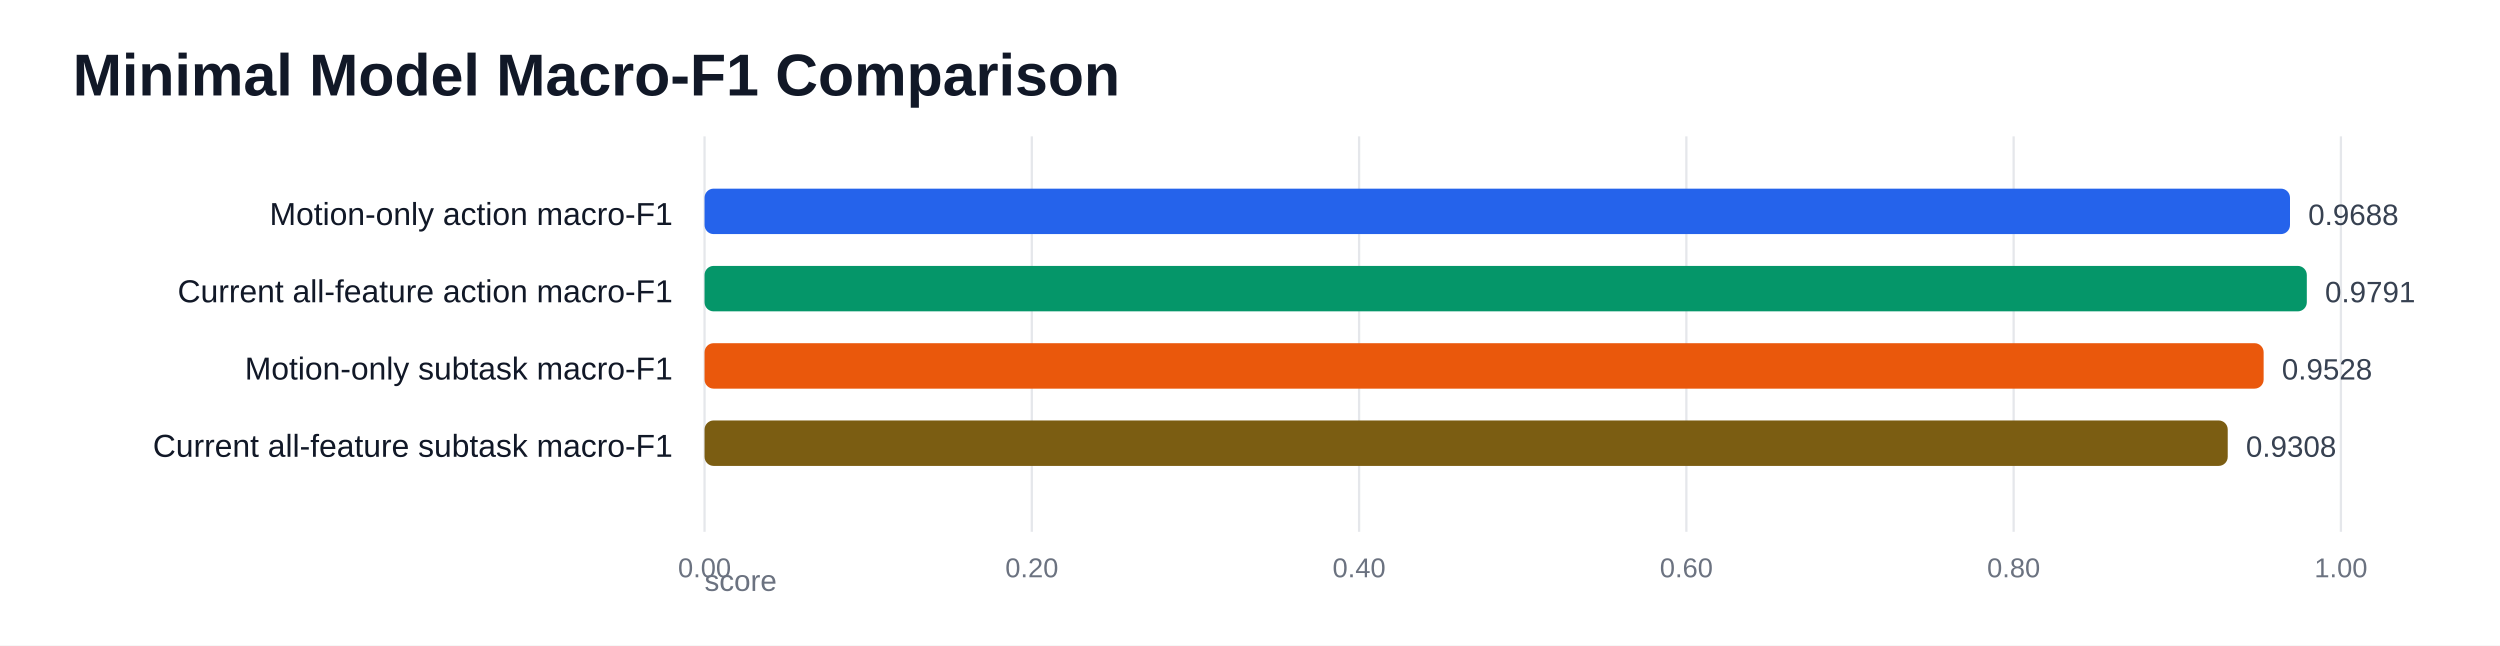
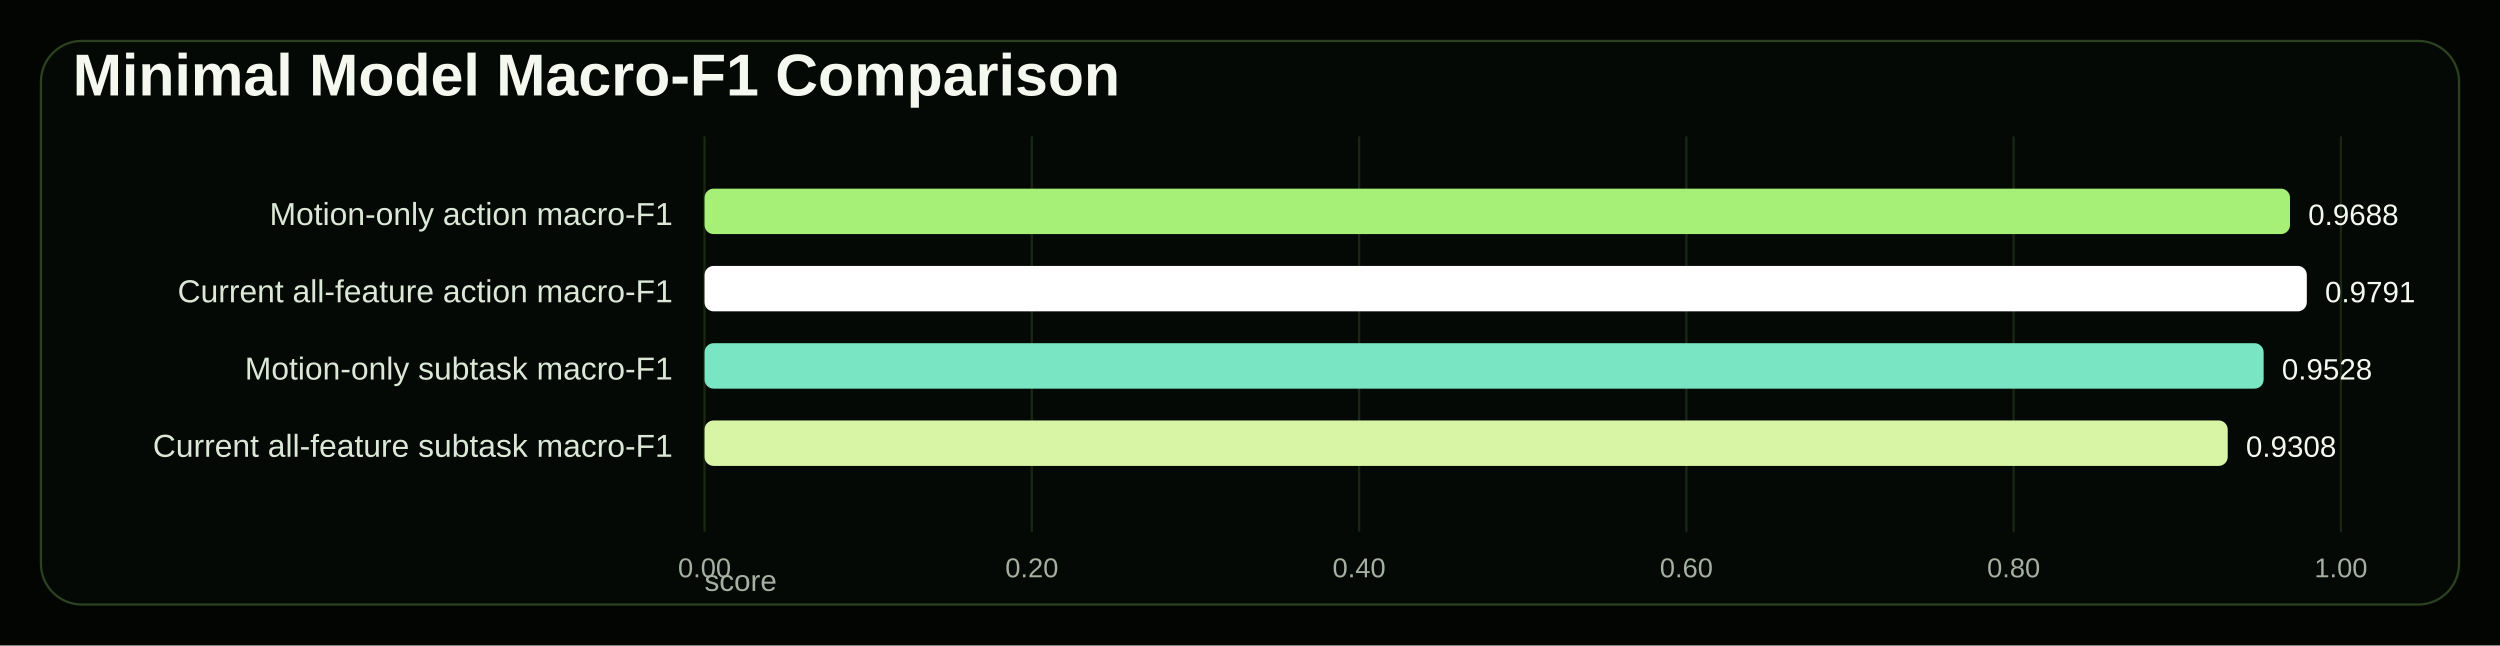
<svg xmlns="http://www.w3.org/2000/svg" width="1100" height="284" viewBox="0 0 1100 284">
-   <rect width="100%" height="100%" fill="#ffffff" />
-   <text x="32" y="42" font-family="Arial, sans-serif" font-size="26" font-weight="700" fill="#111827">Minimal Model Macro-F1 Comparison</text>
-   <text x="310" y="260" font-family="Arial, sans-serif" font-size="13" fill="#6b7280">score</text>
-   <line x1="310.0" y1="60" x2="310.0" y2="234" stroke="#e5e7eb" stroke-width="1" />
-   <text x="310.0" y="254" text-anchor="middle" font-family="Arial, sans-serif" font-size="12" fill="#6b7280">0.00</text>
-   <line x1="454.0" y1="60" x2="454.0" y2="234" stroke="#e5e7eb" stroke-width="1" />
-   <text x="454.0" y="254" text-anchor="middle" font-family="Arial, sans-serif" font-size="12" fill="#6b7280">0.20</text>
-   <line x1="598.0" y1="60" x2="598.0" y2="234" stroke="#e5e7eb" stroke-width="1" />
-   <text x="598.0" y="254" text-anchor="middle" font-family="Arial, sans-serif" font-size="12" fill="#6b7280">0.40</text>
-   <line x1="742.0" y1="60" x2="742.0" y2="234" stroke="#e5e7eb" stroke-width="1" />
-   <text x="742.0" y="254" text-anchor="middle" font-family="Arial, sans-serif" font-size="12" fill="#6b7280">0.60</text>
-   <line x1="886.0" y1="60" x2="886.0" y2="234" stroke="#e5e7eb" stroke-width="1" />
-   <text x="886.0" y="254" text-anchor="middle" font-family="Arial, sans-serif" font-size="12" fill="#6b7280">0.80</text>
-   <line x1="1030.0" y1="60" x2="1030.0" y2="234" stroke="#e5e7eb" stroke-width="1" />
-   <text x="1030.0" y="254" text-anchor="middle" font-family="Arial, sans-serif" font-size="12" fill="#6b7280">1.00</text>
-   <text x="296" y="99" text-anchor="end" font-family="Arial, sans-serif" font-size="14" fill="#111827">Motion-only action macro-F1</text>
-   <rect x="310" y="83" width="697.6" height="20" rx="4" fill="#2563eb" />
-   <text x="1015.6" y="99" font-family="Arial, sans-serif" font-size="13" fill="#374151">0.9688</text>
-   <text x="296" y="133" text-anchor="end" font-family="Arial, sans-serif" font-size="14" fill="#111827">Current all-feature action macro-F1</text>
-   <rect x="310" y="117" width="705.0" height="20" rx="4" fill="#059669" />
-   <text x="1023.0" y="133" font-family="Arial, sans-serif" font-size="13" fill="#374151">0.9791</text>
-   <text x="296" y="167" text-anchor="end" font-family="Arial, sans-serif" font-size="14" fill="#111827">Motion-only subtask macro-F1</text>
-   <rect x="310" y="151" width="686.0" height="20" rx="4" fill="#ea580c" />
-   <text x="1004.0" y="167" font-family="Arial, sans-serif" font-size="13" fill="#374151">0.9528</text>
-   <text x="296" y="201" text-anchor="end" font-family="Arial, sans-serif" font-size="14" fill="#111827">Current all-feature subtask macro-F1</text>
-   <rect x="310" y="185" width="670.2" height="20" rx="4" fill="#7b5d12" />
-   <text x="988.2" y="201" font-family="Arial, sans-serif" font-size="13" fill="#374151">0.9308</text>
+   <rect width="100%" height="100%" fill="#020502" />
+   <rect x="18" y="18" width="1064" height="248" rx="18" fill="#050905" stroke="#a7f078" stroke-opacity="0.25" />
+   <text x="32" y="42" font-family="Inter Tight, Arial, sans-serif" font-size="26" font-weight="800" fill="#f4f8ef">Minimal Model Macro-F1 Comparison</text>
+   <text x="310" y="260" font-family="Space Grotesk, Arial, sans-serif" font-size="13" fill="#a5afa2">score</text>
+   <line x1="310.0" y1="60" x2="310.0" y2="234" stroke="#a7f078" stroke-opacity="0.13" stroke-width="1" />
+   <text x="310.0" y="254" text-anchor="middle" font-family="Space Grotesk, Arial, sans-serif" font-size="12" fill="#a5afa2">0.00</text>
+   <line x1="454.0" y1="60" x2="454.0" y2="234" stroke="#a7f078" stroke-opacity="0.13" stroke-width="1" />
+   <text x="454.0" y="254" text-anchor="middle" font-family="Space Grotesk, Arial, sans-serif" font-size="12" fill="#a5afa2">0.20</text>
+   <line x1="598.0" y1="60" x2="598.0" y2="234" stroke="#a7f078" stroke-opacity="0.13" stroke-width="1" />
+   <text x="598.0" y="254" text-anchor="middle" font-family="Space Grotesk, Arial, sans-serif" font-size="12" fill="#a5afa2">0.40</text>
+   <line x1="742.0" y1="60" x2="742.0" y2="234" stroke="#a7f078" stroke-opacity="0.13" stroke-width="1" />
+   <text x="742.0" y="254" text-anchor="middle" font-family="Space Grotesk, Arial, sans-serif" font-size="12" fill="#a5afa2">0.60</text>
+   <line x1="886.0" y1="60" x2="886.0" y2="234" stroke="#a7f078" stroke-opacity="0.13" stroke-width="1" />
+   <text x="886.0" y="254" text-anchor="middle" font-family="Space Grotesk, Arial, sans-serif" font-size="12" fill="#a5afa2">0.80</text>
+   <line x1="1030.0" y1="60" x2="1030.0" y2="234" stroke="#a7f078" stroke-opacity="0.13" stroke-width="1" />
+   <text x="1030.0" y="254" text-anchor="middle" font-family="Space Grotesk, Arial, sans-serif" font-size="12" fill="#a5afa2">1.00</text>
+   <text x="296" y="99" text-anchor="end" font-family="Space Grotesk, Arial, sans-serif" font-size="14" fill="#dce8d7">Motion-only action macro-F1</text>
+   <rect x="310" y="83" width="697.6" height="20" rx="4" fill="#a7f078" />
+   <text x="1015.6" y="99" font-family="Space Grotesk, Arial, sans-serif" font-size="13" fill="#f4f8ef">0.9688</text>
+   <text x="296" y="133" text-anchor="end" font-family="Space Grotesk, Arial, sans-serif" font-size="14" fill="#dce8d7">Current all-feature action macro-F1</text>
+   <rect x="310" y="117" width="705.0" height="20" rx="4" fill="#ffffff" />
+   <text x="1023.0" y="133" font-family="Space Grotesk, Arial, sans-serif" font-size="13" fill="#f4f8ef">0.9791</text>
+   <text x="296" y="167" text-anchor="end" font-family="Space Grotesk, Arial, sans-serif" font-size="14" fill="#dce8d7">Motion-only subtask macro-F1</text>
+   <rect x="310" y="151" width="686.0" height="20" rx="4" fill="#7ae5c3" />
+   <text x="1004.0" y="167" font-family="Space Grotesk, Arial, sans-serif" font-size="13" fill="#f4f8ef">0.9528</text>
+   <text x="296" y="201" text-anchor="end" font-family="Space Grotesk, Arial, sans-serif" font-size="14" fill="#dce8d7">Current all-feature subtask macro-F1</text>
+   <rect x="310" y="185" width="670.2" height="20" rx="4" fill="#d8f4a5" />
+   <text x="988.2" y="201" font-family="Space Grotesk, Arial, sans-serif" font-size="13" fill="#f4f8ef">0.9308</text>
</svg>
